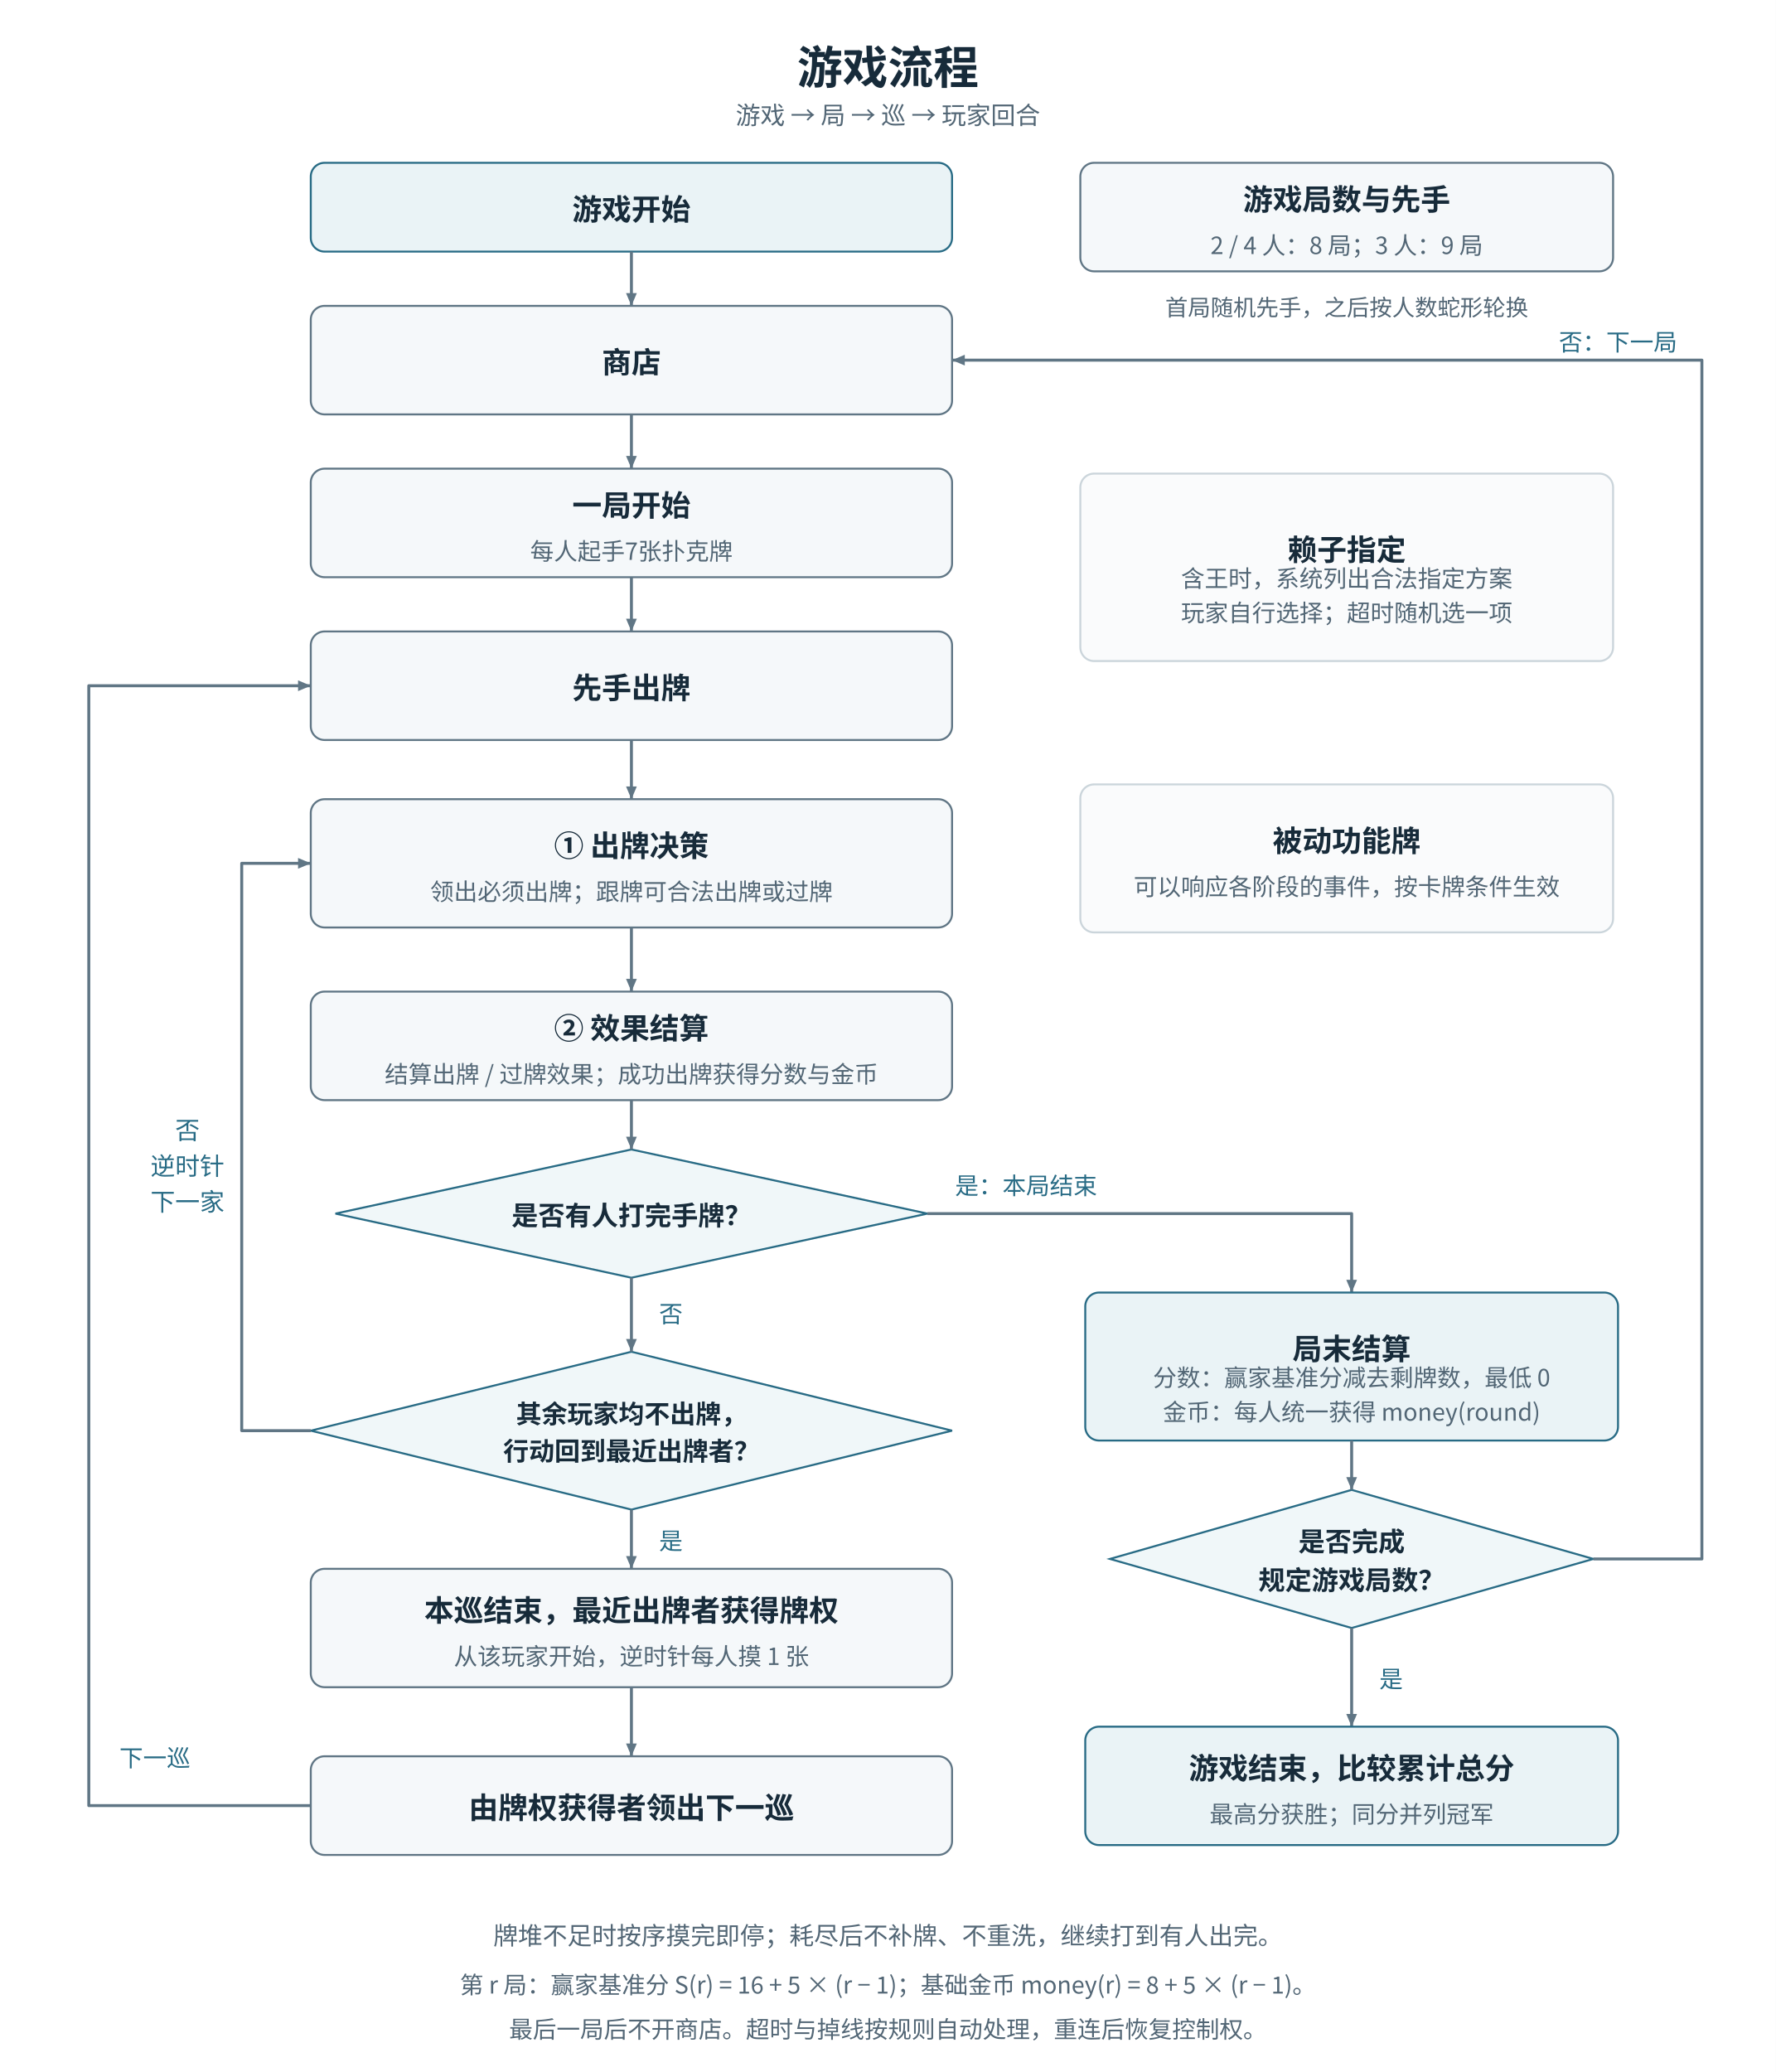
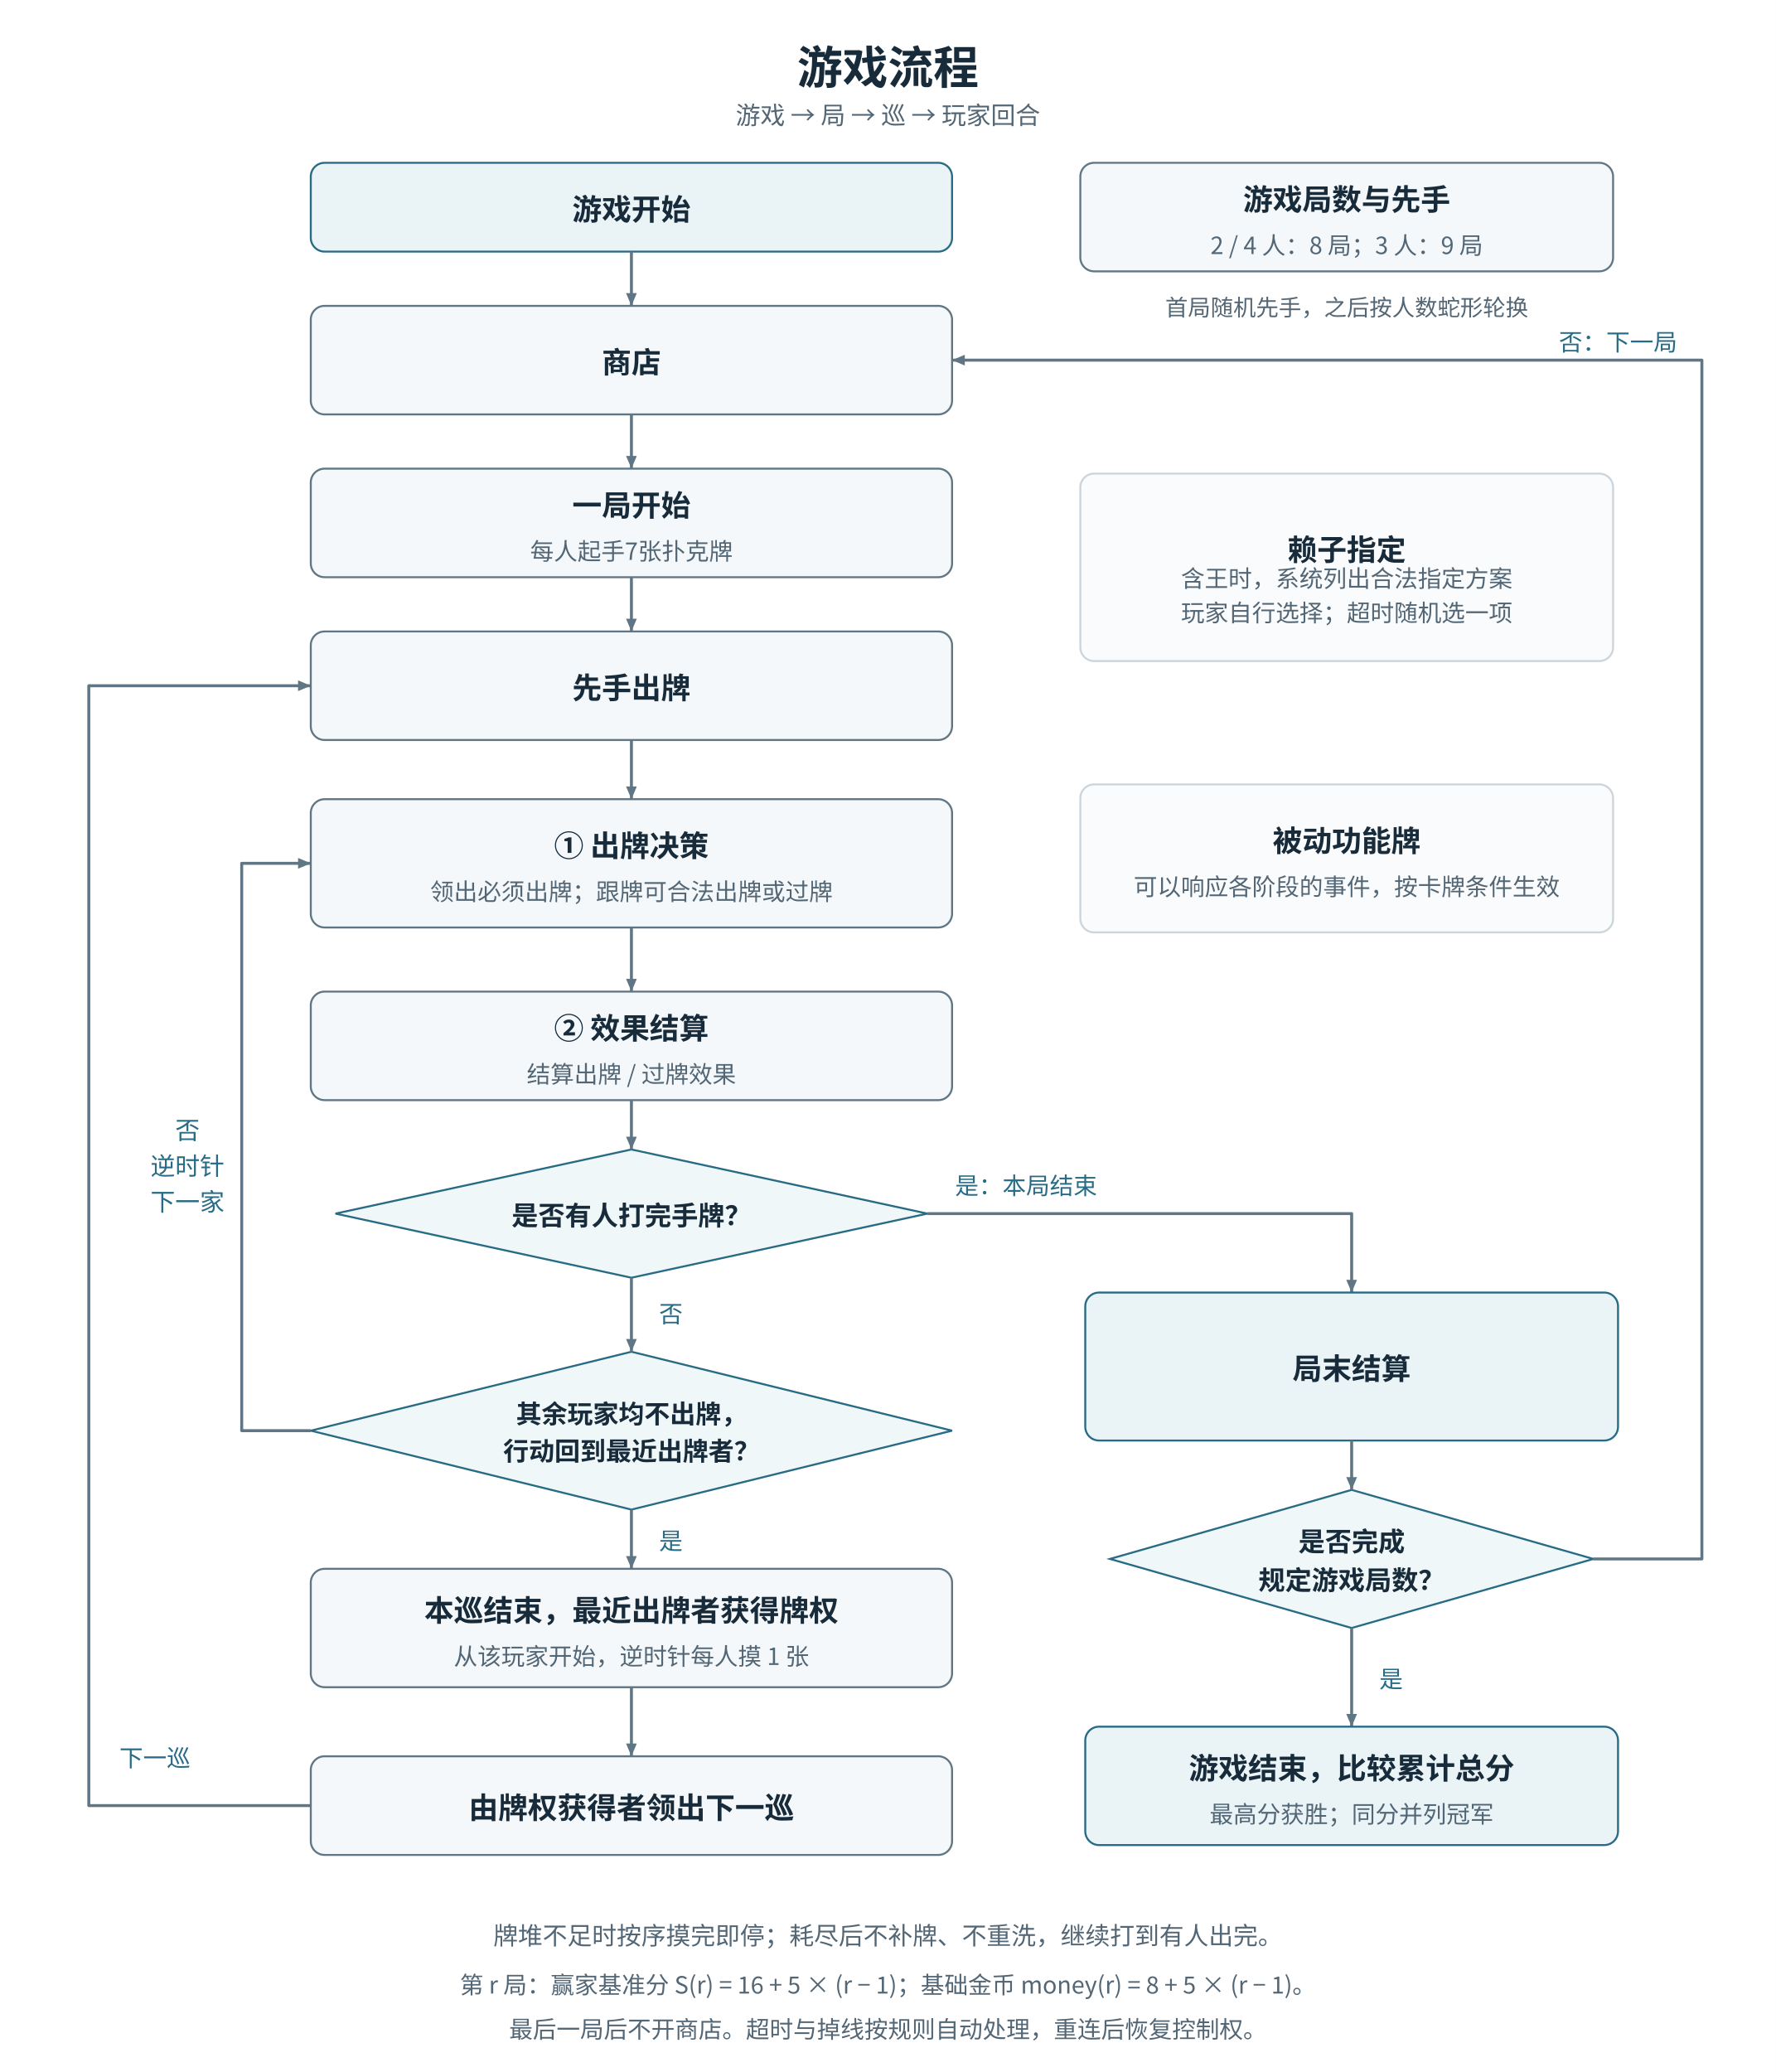
<svg xmlns="http://www.w3.org/2000/svg" width="1800" height="2100" viewBox="0 0 1800 2100">
  <rect width="100%" height="100%" fill="white" />
  <text x="900" y="65.0" text-anchor="middle" dominant-baseline="central" font-family="Microsoft YaHei,Noto Sans CJK SC,sans-serif" font-size="46" font-weight="700" fill="#172B3A">游戏流程</text>
  <text x="900" y="115.0" text-anchor="middle" dominant-baseline="central" font-family="Microsoft YaHei,Noto Sans CJK SC,sans-serif" font-size="25" font-weight="400" fill="#526675">游戏 → 局 → 巡 → 玩家回合</text>
  <rect x="315.0" y="165.0" width="650" height="90" rx="14" fill="#EAF3F6" stroke="#286B85" stroke-width="2" />
  <text x="640" y="210.0" text-anchor="middle" dominant-baseline="central" font-family="Microsoft YaHei,Noto Sans CJK SC,sans-serif" font-size="30" font-weight="700" fill="#172B3A">游戏开始</text>
  <rect x="315.0" y="310.0" width="650" height="110" rx="14" fill="#F5F8FA" stroke="#607685" stroke-width="2" />
  <text x="640" y="365.0" text-anchor="middle" dominant-baseline="central" font-family="Microsoft YaHei,Noto Sans CJK SC,sans-serif" font-size="30" font-weight="700" fill="#172B3A">商店</text>
  <rect x="315.0" y="475.0" width="650" height="110" rx="14" fill="#F5F8FA" stroke="#607685" stroke-width="2" />
  <text x="640" y="510.0" text-anchor="middle" dominant-baseline="central" font-family="Microsoft YaHei,Noto Sans CJK SC,sans-serif" font-size="30" font-weight="700" fill="#172B3A">一局开始</text>
  <text x="640" y="557.0" text-anchor="middle" dominant-baseline="central" font-family="Microsoft YaHei,Noto Sans CJK SC,sans-serif" font-size="24" font-weight="400" fill="#526675">每人起手7张扑克牌</text>
  <rect x="315.0" y="640.0" width="650" height="110" rx="14" fill="#F5F8FA" stroke="#607685" stroke-width="2" />
  <text x="640" y="695.0" text-anchor="middle" dominant-baseline="central" font-family="Microsoft YaHei,Noto Sans CJK SC,sans-serif" font-size="30" font-weight="700" fill="#172B3A">先手出牌</text>
  <rect x="315.0" y="810.0" width="650" height="130" rx="14" fill="#F5F8FA" stroke="#607685" stroke-width="2" />
  <text x="640" y="855.0" text-anchor="middle" dominant-baseline="central" font-family="Microsoft YaHei,Noto Sans CJK SC,sans-serif" font-size="30" font-weight="700" fill="#172B3A">① 出牌决策</text>
  <text x="640" y="902.0" text-anchor="middle" dominant-baseline="central" font-family="Microsoft YaHei,Noto Sans CJK SC,sans-serif" font-size="24" font-weight="400" fill="#526675">领出必须出牌；跟牌可合法出牌或过牌</text>
  <rect x="315.0" y="1005.0" width="650" height="110" rx="14" fill="#F5F8FA" stroke="#607685" stroke-width="2" />
  <text x="640" y="1040.0" text-anchor="middle" dominant-baseline="central" font-family="Microsoft YaHei,Noto Sans CJK SC,sans-serif" font-size="30" font-weight="700" fill="#172B3A">② 效果结算</text>
-   <text x="640" y="1087.0" text-anchor="middle" dominant-baseline="central" font-family="Microsoft YaHei,Noto Sans CJK SC,sans-serif" font-size="24" font-weight="400" fill="#526675">结算出牌 / 过牌效果；成功出牌获得分数与金币</text>
+   <text x="640" y="1087.0" text-anchor="middle" dominant-baseline="central" font-family="Microsoft YaHei,Noto Sans CJK SC,sans-serif" font-size="24" font-weight="400" fill="#526675">结算出牌 / 过牌效果</text>
  <polygon points="640,1165.0 940.0,1230 640,1295.0 340.0,1230" fill="#F0F7F9" stroke="#286B85" stroke-width="2" />
  <text x="640" y="1230.0" text-anchor="middle" dominant-baseline="central" font-family="Microsoft YaHei,Noto Sans CJK SC,sans-serif" font-size="27" font-weight="700" fill="#172B3A">是否有人打完手牌？</text>
  <polygon points="640,1370.0 965.0,1450 640,1530.0 315.0,1450" fill="#F0F7F9" stroke="#286B85" stroke-width="2" />
  <text x="640" y="1431.15" text-anchor="middle" dominant-baseline="central" font-family="Microsoft YaHei,Noto Sans CJK SC,sans-serif" font-size="26" font-weight="700" fill="#172B3A">其余玩家均不出牌，</text>
  <text x="640" y="1468.85" text-anchor="middle" dominant-baseline="central" font-family="Microsoft YaHei,Noto Sans CJK SC,sans-serif" font-size="26" font-weight="700" fill="#172B3A">行动回到最近出牌者？</text>
  <rect x="315.0" y="1590.0" width="650" height="120" rx="14" fill="#F5F8FA" stroke="#607685" stroke-width="2" />
  <text x="640" y="1630.0" text-anchor="middle" dominant-baseline="central" font-family="Microsoft YaHei,Noto Sans CJK SC,sans-serif" font-size="30" font-weight="700" fill="#172B3A">本巡结束，最近出牌者获得牌权</text>
  <text x="640" y="1677.0" text-anchor="middle" dominant-baseline="central" font-family="Microsoft YaHei,Noto Sans CJK SC,sans-serif" font-size="24" font-weight="400" fill="#526675">从该玩家开始，逆时针每人摸 1 张</text>
  <rect x="315.0" y="1780.0" width="650" height="100" rx="14" fill="#F5F8FA" stroke="#607685" stroke-width="2" />
  <text x="640" y="1830.0" text-anchor="middle" dominant-baseline="central" font-family="Microsoft YaHei,Noto Sans CJK SC,sans-serif" font-size="30" font-weight="700" fill="#172B3A">由牌权获得者领出下一巡</text>
  <polyline points="640,255 640,310" fill="none" stroke="#607685" stroke-width="3" stroke-linejoin="round" />
  <polygon points="640,310 634.548,297.105 645.452,297.105" fill="#607685" />
  <polyline points="640,420 640,475" fill="none" stroke="#607685" stroke-width="3" stroke-linejoin="round" />
  <polygon points="640,475 634.548,462.105 645.452,462.105" fill="#607685" />
  <polyline points="640,585 640,640" fill="none" stroke="#607685" stroke-width="3" stroke-linejoin="round" />
  <polygon points="640,640 634.548,627.105 645.452,627.105" fill="#607685" />
  <polyline points="640,750 640,810" fill="none" stroke="#607685" stroke-width="3" stroke-linejoin="round" />
  <polygon points="640,810 634.548,797.105 645.452,797.105" fill="#607685" />
  <polyline points="640,940 640,1005" fill="none" stroke="#607685" stroke-width="3" stroke-linejoin="round" />
  <polygon points="640,1005 634.548,992.105 645.452,992.105" fill="#607685" />
  <polyline points="640,1115 640,1165" fill="none" stroke="#607685" stroke-width="3" stroke-linejoin="round" />
  <polygon points="640,1165 634.548,1152.105 645.452,1152.105" fill="#607685" />
  <polyline points="640,1295 640,1370" fill="none" stroke="#607685" stroke-width="3" stroke-linejoin="round" />
  <polygon points="640,1370 634.548,1357.105 645.452,1357.105" fill="#607685" />
  <polyline points="640,1530 640,1590" fill="none" stroke="#607685" stroke-width="3" stroke-linejoin="round" />
  <polygon points="640,1590 634.548,1577.105 645.452,1577.105" fill="#607685" />
  <polyline points="640,1710 640,1780" fill="none" stroke="#607685" stroke-width="3" stroke-linejoin="round" />
  <polygon points="640,1780 634.548,1767.105 645.452,1767.105" fill="#607685" />
  <text x="680" y="1330.0" text-anchor="middle" dominant-baseline="central" font-family="Microsoft YaHei,Noto Sans CJK SC,sans-serif" font-size="24" font-weight="400" fill="#286B85">否</text>
  <text x="680" y="1560.0" text-anchor="middle" dominant-baseline="central" font-family="Microsoft YaHei,Noto Sans CJK SC,sans-serif" font-size="24" font-weight="400" fill="#286B85">是</text>
  <polyline points="315,1450 245,1450 245,875 315,875" fill="none" stroke="#607685" stroke-width="3" stroke-linejoin="round" />
  <polygon points="315,875 302.105,880.452 302.105,869.548" fill="#607685" />
  <text x="190" y="1143.75" text-anchor="middle" dominant-baseline="central" font-family="Microsoft YaHei,Noto Sans CJK SC,sans-serif" font-size="25" font-weight="400" fill="#286B85">否</text>
  <text x="190" y="1180.0" text-anchor="middle" dominant-baseline="central" font-family="Microsoft YaHei,Noto Sans CJK SC,sans-serif" font-size="25" font-weight="400" fill="#286B85">逆时针</text>
  <text x="190" y="1216.25" text-anchor="middle" dominant-baseline="central" font-family="Microsoft YaHei,Noto Sans CJK SC,sans-serif" font-size="25" font-weight="400" fill="#286B85">下一家</text>
  <polyline points="315,1830 90,1830 90,695 315,695" fill="none" stroke="#607685" stroke-width="3" stroke-linejoin="round" />
  <polygon points="315,695 302.105,700.452 302.105,689.548" fill="#607685" />
  <text x="157" y="1780.0" text-anchor="middle" dominant-baseline="central" font-family="Microsoft YaHei,Noto Sans CJK SC,sans-serif" font-size="24" font-weight="400" fill="#286B85">下一巡</text>
  <polyline points="940,1230 1370,1230 1370,1310" fill="none" stroke="#607685" stroke-width="3" stroke-linejoin="round" />
  <polygon points="1370,1310 1364.548,1297.105 1375.452,1297.105" fill="#607685" />
  <text x="1040" y="1200.0" text-anchor="middle" dominant-baseline="central" font-family="Microsoft YaHei,Noto Sans CJK SC,sans-serif" font-size="24" font-weight="400" fill="#286B85">是：本局结束</text>
  <rect x="1100.0" y="1310.0" width="540" height="150" rx="14" fill="#EAF3F6" stroke="#286B85" stroke-width="2" />
-   <text x="1370" y="1365.0" text-anchor="middle" dominant-baseline="central" font-family="Microsoft YaHei,Noto Sans CJK SC,sans-serif" font-size="30" font-weight="700" fill="#172B3A">局末结算</text>
-   <text x="1370" y="1394.6" text-anchor="middle" dominant-baseline="central" font-family="Microsoft YaHei,Noto Sans CJK SC,sans-serif" font-size="24" font-weight="400" fill="#526675">分数：赢家基准分减去剩牌数，最低 0</text>
-   <text x="1370" y="1429.4" text-anchor="middle" dominant-baseline="central" font-family="Microsoft YaHei,Noto Sans CJK SC,sans-serif" font-size="24" font-weight="400" fill="#526675">金币：每人统一获得 money(round)</text>
+   <text x="1370" y="1385.0" text-anchor="middle" dominant-baseline="central" font-family="Microsoft YaHei,Noto Sans CJK SC,sans-serif" font-size="30" font-weight="700" fill="#172B3A">局末结算</text>
  <polygon points="1370,1510.0 1615.0,1580 1370,1650.0 1125.0,1580" fill="#F0F7F9" stroke="#286B85" stroke-width="2" />
  <text x="1370" y="1560.425" text-anchor="middle" dominant-baseline="central" font-family="Microsoft YaHei,Noto Sans CJK SC,sans-serif" font-size="27" font-weight="700" fill="#172B3A">是否完成</text>
  <text x="1370" y="1599.575" text-anchor="middle" dominant-baseline="central" font-family="Microsoft YaHei,Noto Sans CJK SC,sans-serif" font-size="27" font-weight="700" fill="#172B3A">规定游戏局数？</text>
  <polyline points="1370,1460 1370,1510" fill="none" stroke="#607685" stroke-width="3" stroke-linejoin="round" />
  <polygon points="1370,1510 1364.548,1497.105 1375.452,1497.105" fill="#607685" />
  <polyline points="1370,1650 1370,1750" fill="none" stroke="#607685" stroke-width="3" stroke-linejoin="round" />
  <polygon points="1370,1750 1364.548,1737.105 1375.452,1737.105" fill="#607685" />
  <text x="1410" y="1700.0" text-anchor="middle" dominant-baseline="central" font-family="Microsoft YaHei,Noto Sans CJK SC,sans-serif" font-size="24" font-weight="400" fill="#286B85">是</text>
  <rect x="1100.0" y="1750.0" width="540" height="120" rx="14" fill="#EAF3F6" stroke="#286B85" stroke-width="2" />
  <text x="1370" y="1790.0" text-anchor="middle" dominant-baseline="central" font-family="Microsoft YaHei,Noto Sans CJK SC,sans-serif" font-size="30" font-weight="700" fill="#172B3A">游戏结束，比较累计总分</text>
  <text x="1370" y="1837.0" text-anchor="middle" dominant-baseline="central" font-family="Microsoft YaHei,Noto Sans CJK SC,sans-serif" font-size="24" font-weight="400" fill="#526675">最高分获胜；同分并列冠军</text>
  <polyline points="1615,1580 1725,1580 1725,365 965,365" fill="none" stroke="#607685" stroke-width="3" stroke-linejoin="round" />
  <polygon points="965,365 977.895,359.548 977.895,370.452" fill="#607685" />
  <text x="1640" y="345.0" text-anchor="middle" dominant-baseline="central" font-family="Microsoft YaHei,Noto Sans CJK SC,sans-serif" font-size="24" font-weight="400" fill="#286B85">否：下一局</text>
  <rect x="1095.0" y="165.0" width="540" height="110" rx="14" fill="#F5F8FA" stroke="#607685" stroke-width="2" />
  <text x="1365" y="200.0" text-anchor="middle" dominant-baseline="central" font-family="Microsoft YaHei,Noto Sans CJK SC,sans-serif" font-size="30" font-weight="700" fill="#172B3A">游戏局数与先手</text>
  <text x="1365" y="247.0" text-anchor="middle" dominant-baseline="central" font-family="Microsoft YaHei,Noto Sans CJK SC,sans-serif" font-size="24" font-weight="400" fill="#526675">2 / 4 人：8 局；3 人：9 局</text>
  <text x="1365" y="310.0" text-anchor="middle" dominant-baseline="central" font-family="Microsoft YaHei,Noto Sans CJK SC,sans-serif" font-size="23" font-weight="400" fill="#526675">首局随机先手，之后按人数蛇形轮换</text>
  <rect x="1095.0" y="480.0" width="540" height="190" rx="14" fill="#FAFBFC" stroke="#CBD5DB" stroke-width="2" />
  <text x="1365" y="555.0" text-anchor="middle" dominant-baseline="central" font-family="Microsoft YaHei,Noto Sans CJK SC,sans-serif" font-size="30" font-weight="700" fill="#172B3A">赖子指定</text>
  <text x="1365" y="584.6" text-anchor="middle" dominant-baseline="central" font-family="Microsoft YaHei,Noto Sans CJK SC,sans-serif" font-size="24" font-weight="400" fill="#526675">含王时，系统列出合法指定方案</text>
  <text x="1365" y="619.4" text-anchor="middle" dominant-baseline="central" font-family="Microsoft YaHei,Noto Sans CJK SC,sans-serif" font-size="24" font-weight="400" fill="#526675">玩家自行选择；超时随机选一项</text>
  <rect x="1095.0" y="795.0" width="540" height="150" rx="14" fill="#FAFBFC" stroke="#CBD5DB" stroke-width="2" />
  <text x="1365" y="850.0" text-anchor="middle" dominant-baseline="central" font-family="Microsoft YaHei,Noto Sans CJK SC,sans-serif" font-size="30" font-weight="700" fill="#172B3A">被动功能牌</text>
  <text x="1365" y="897.0" text-anchor="middle" dominant-baseline="central" font-family="Microsoft YaHei,Noto Sans CJK SC,sans-serif" font-size="24" font-weight="400" fill="#526675">可以响应各阶段的事件，按卡牌条件生效</text>
  <text x="900" y="1960.0" text-anchor="middle" dominant-baseline="central" font-family="Microsoft YaHei,Noto Sans CJK SC,sans-serif" font-size="25" font-weight="400" fill="#526675">牌堆不足时按序摸完即停；耗尽后不补牌、不重洗，继续打到有人出完。</text>
  <text x="900" y="2010.0" text-anchor="middle" dominant-baseline="central" font-family="Microsoft YaHei,Noto Sans CJK SC,sans-serif" font-size="24" font-weight="400" fill="#526675">第 r 局：赢家基准分 S(r) = 16 + 5 × (r − 1)；基础金币 money(r) = 8 + 5 × (r − 1)。</text>
  <text x="900" y="2055.0" text-anchor="middle" dominant-baseline="central" font-family="Microsoft YaHei,Noto Sans CJK SC,sans-serif" font-size="24" font-weight="400" fill="#526675">最后一局后不开商店。超时与掉线按规则自动处理，重连后恢复控制权。</text>
</svg>
